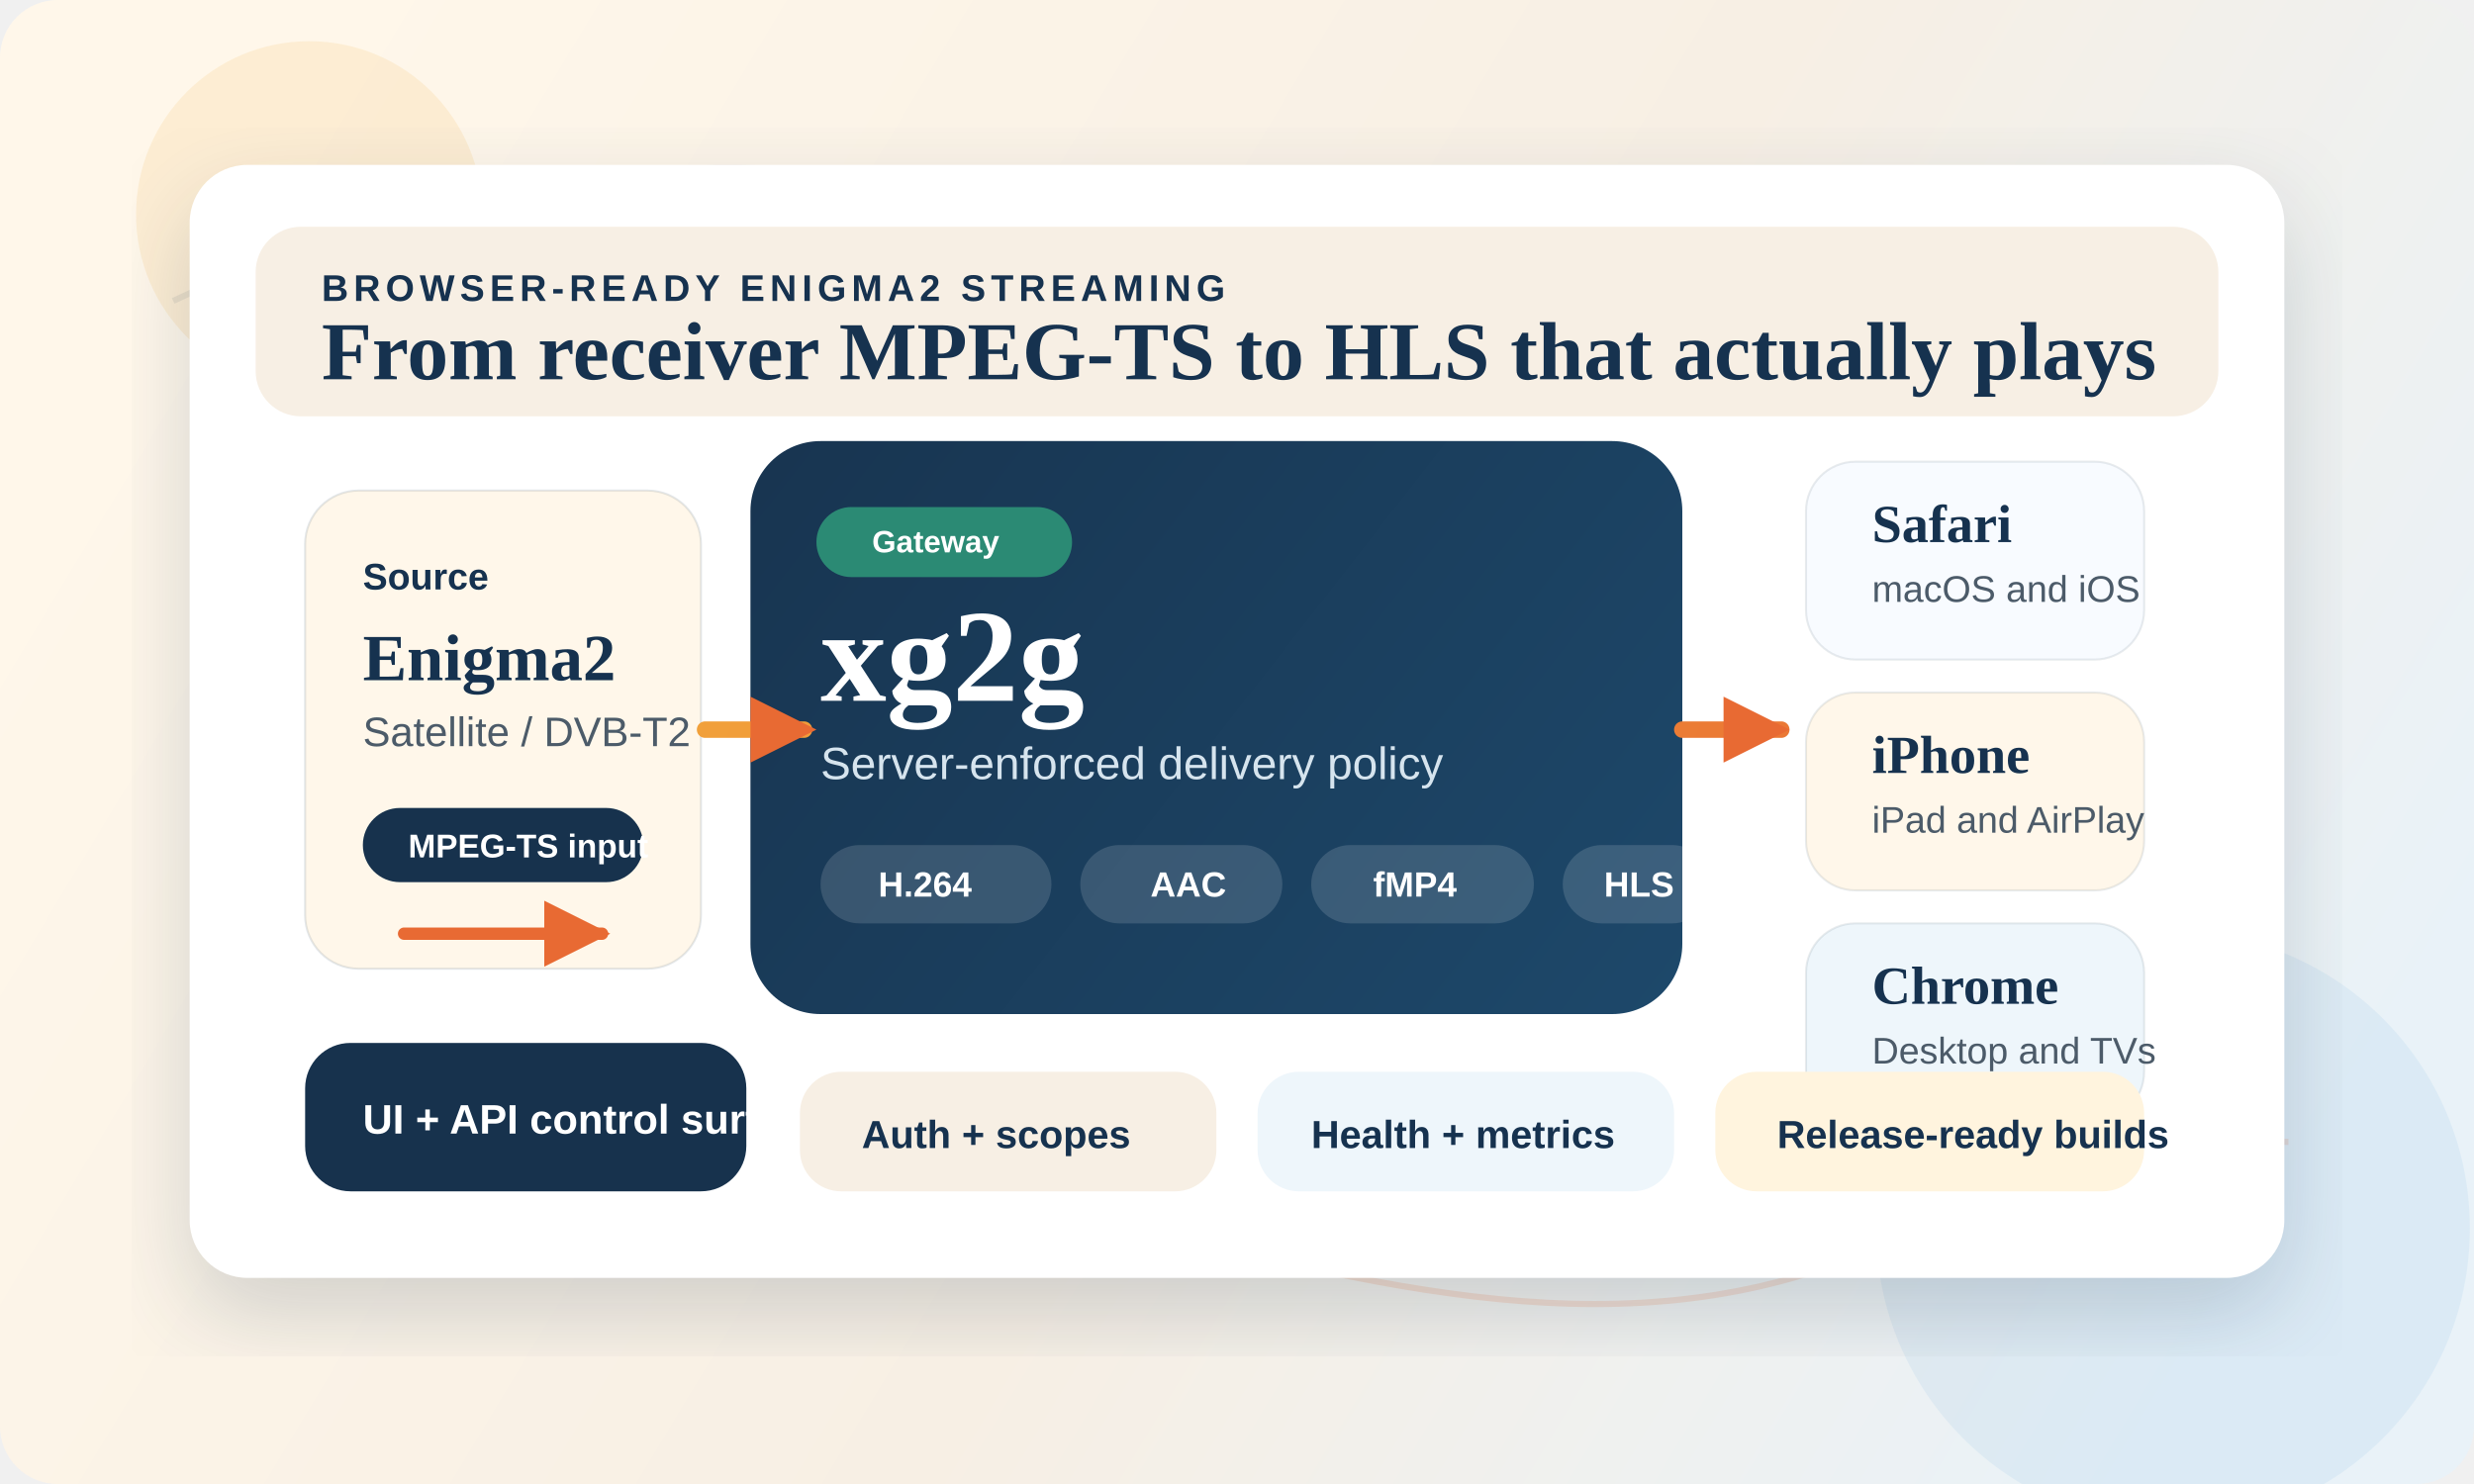
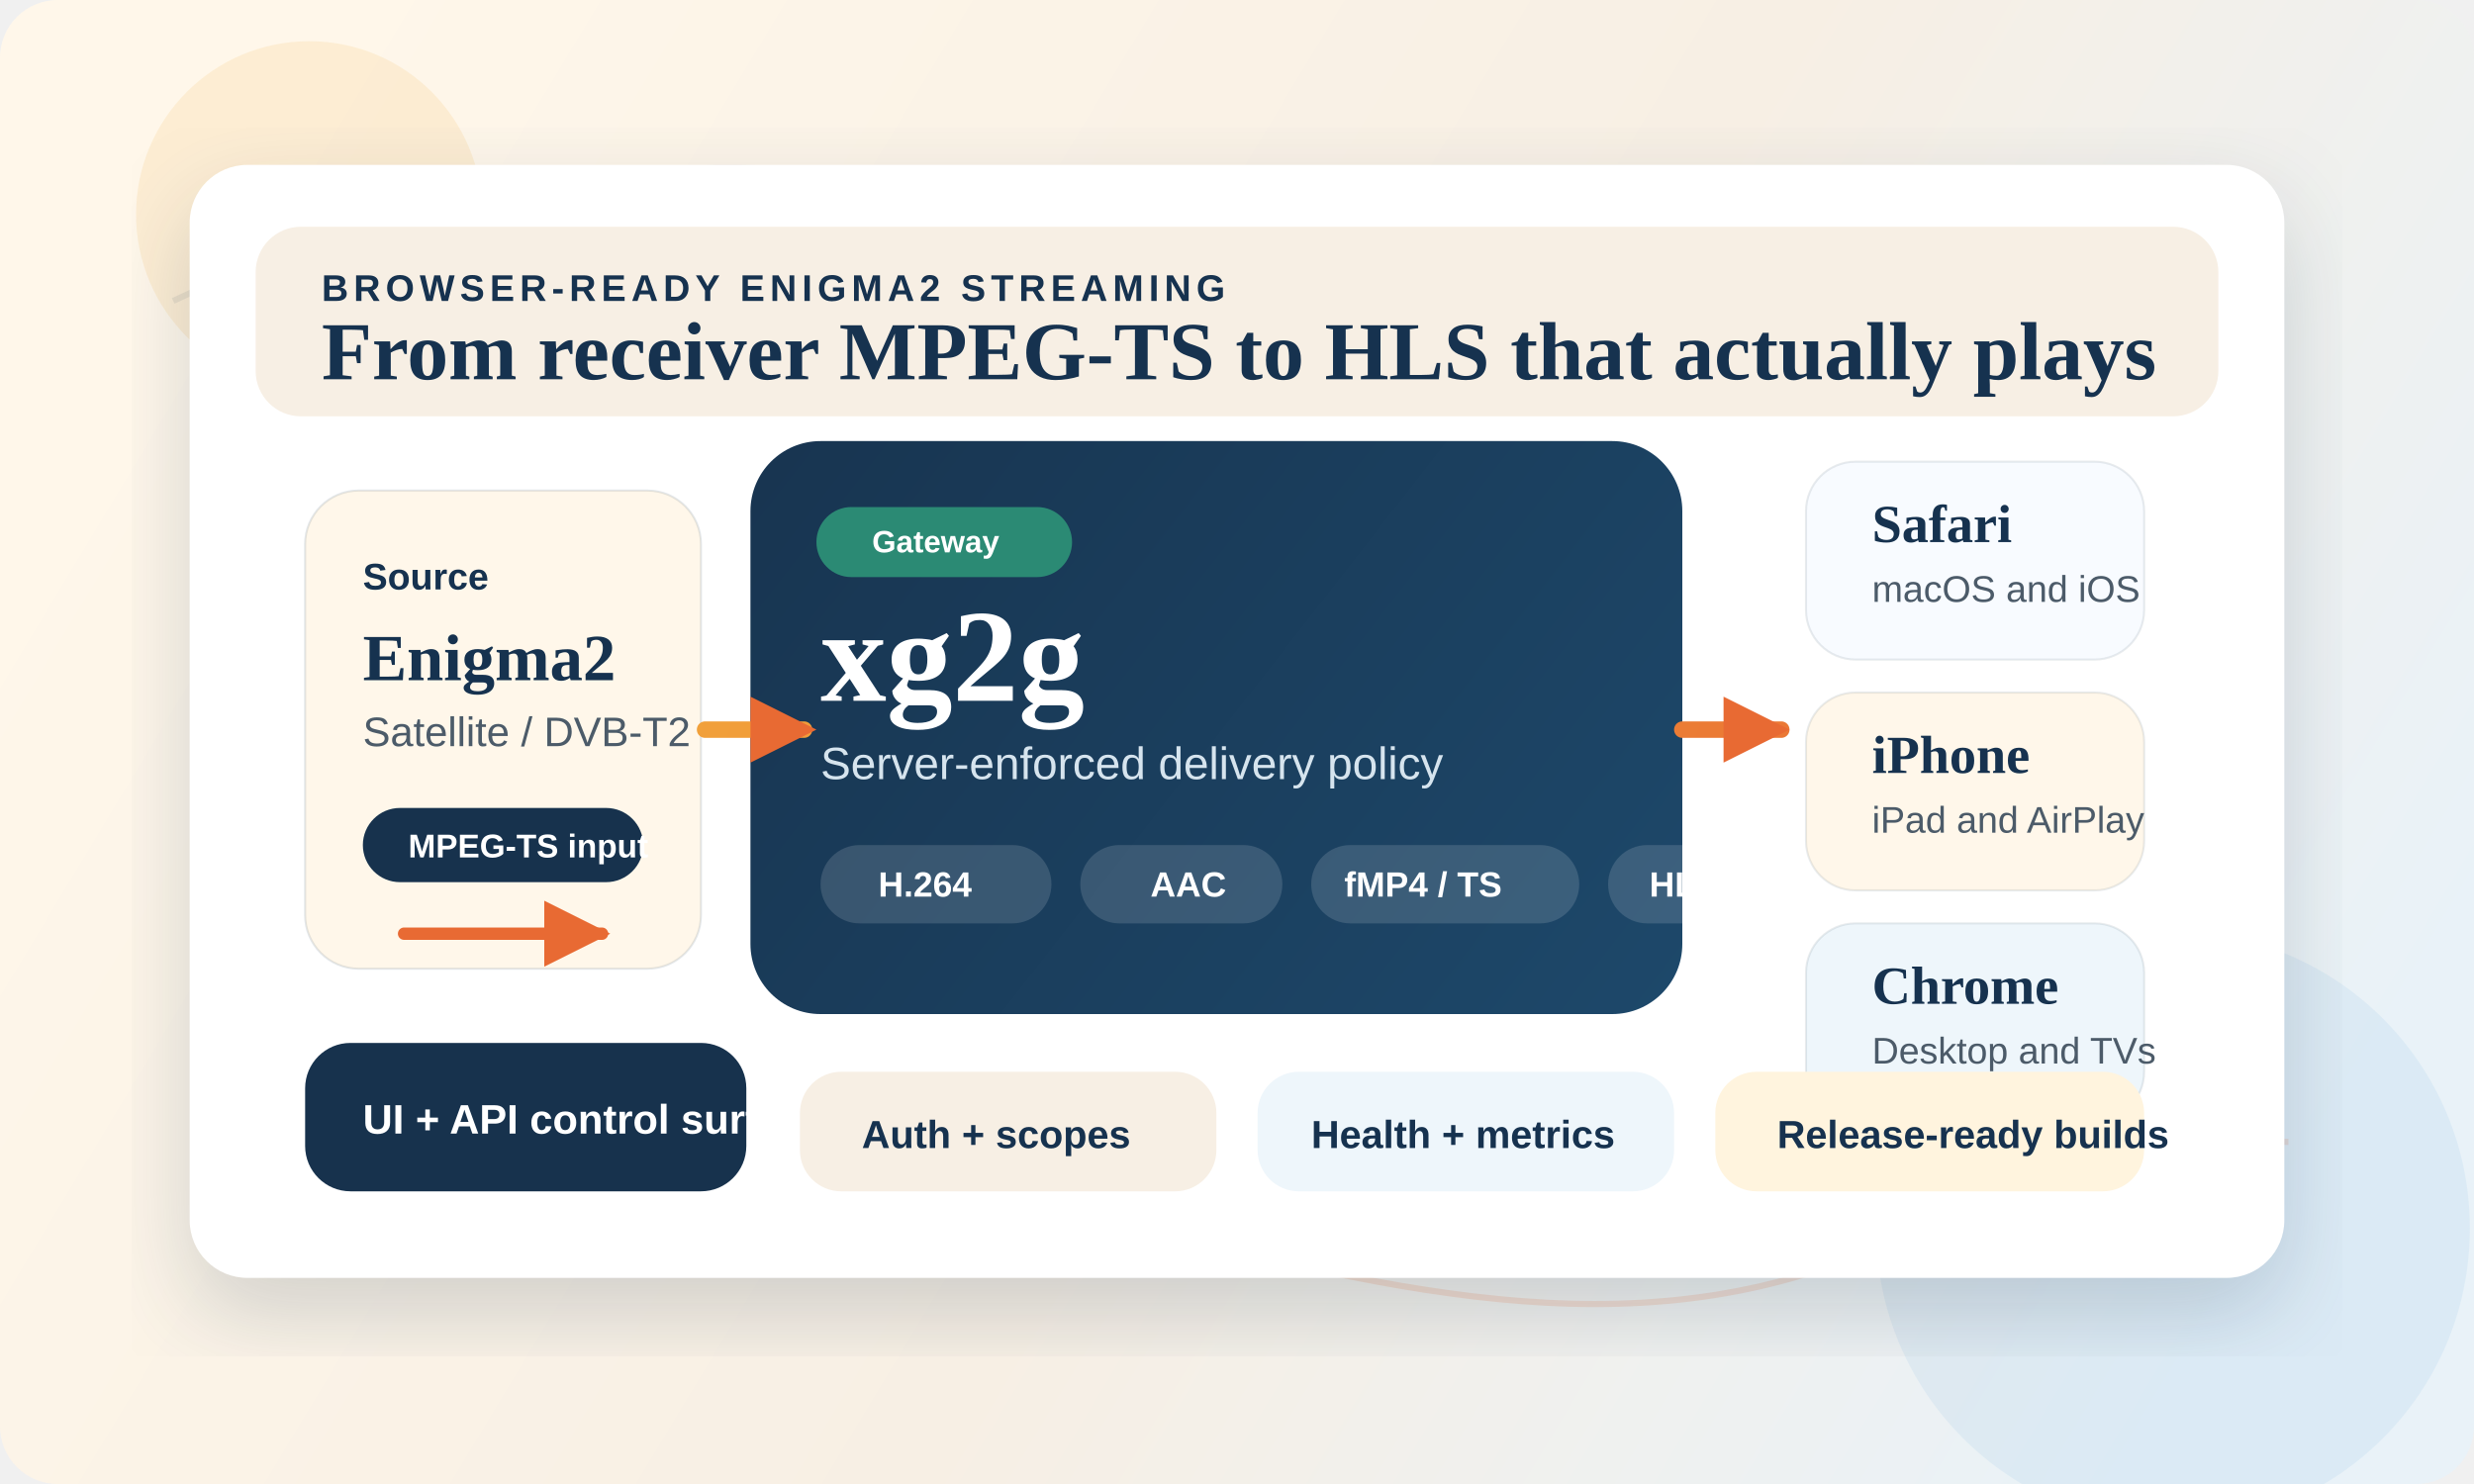
<svg xmlns="http://www.w3.org/2000/svg" width="1200" height="720" viewBox="0 0 1200 720" fill="none" role="img" aria-labelledby="title desc">
  <defs>
    <linearGradient id="bg" x1="108" y1="80" x2="1070" y2="660" gradientUnits="userSpaceOnUse">
      <stop stop-color="#FFF7EA" />
      <stop offset="0.55" stop-color="#F7EFE4" />
      <stop offset="1" stop-color="#E9F2F8" />
    </linearGradient>
    <linearGradient id="panel" x1="318" y1="164" x2="844" y2="574" gradientUnits="userSpaceOnUse">
      <stop stop-color="#17324D" />
      <stop offset="1" stop-color="#1E4B6E" />
    </linearGradient>
    <linearGradient id="accent" x1="248" y1="194" x2="1034" y2="434" gradientUnits="userSpaceOnUse">
      <stop stop-color="#F3AA3B" />
      <stop offset="1" stop-color="#E86A33" />
    </linearGradient>
    <filter id="shadow" x="64" y="62" width="1072" height="596" filterUnits="userSpaceOnUse" color-interpolation-filters="sRGB">
      <feFlood flood-opacity="0" result="BackgroundImageFix" />
      <feColorMatrix in="SourceAlpha" type="matrix" values="0 0 0 0 0 0 0 0 0 0 0 0 0 0 0 0 0 0 127 0" result="hardAlpha" />
      <feOffset dy="18" />
      <feGaussianBlur stdDeviation="22" />
      <feColorMatrix type="matrix" values="0 0 0 0 0.09 0 0 0 0 0.196 0 0 0 0 0.302 0 0 0 0.18 0" />
      <feBlend mode="normal" in2="BackgroundImageFix" result="effect1_dropShadow_1_2" />
      <feBlend mode="normal" in="SourceGraphic" in2="effect1_dropShadow_1_2" result="shape" />
    </filter>
  </defs>
  <rect width="1200" height="720" rx="28" fill="url(#bg)" />
  <circle cx="150" cy="104" r="84" fill="#F3AA3B" fill-opacity="0.13" />
  <circle cx="1054" cy="596" r="144" fill="#5CA5D8" fill-opacity="0.10" />
  <path d="M84 146C194 94 301 74 407 84C507 93 611 131 713 126C822 121 918 68 1045 88" stroke="#17324D" stroke-opacity="0.08" stroke-width="3" />
  <path d="M102 604C231 552 342 548 470 576C607 606 732 652 854 624C933 606 1006 554 1110 554" stroke="#E86A33" stroke-opacity="0.16" stroke-width="3" />
  <g filter="url(#shadow)">
    <rect x="92" y="80" width="1016" height="540" rx="28" fill="#FFFFFF" />
  </g>
  <rect x="124" y="110" width="952" height="92" rx="22" fill="#F7EFE4" />
  <text x="156" y="146" fill="#16324F" font-family="Avenir Next, Trebuchet MS, Arial, sans-serif" font-size="18" font-weight="700" letter-spacing="0.14em">BROWSER-READY ENIGMA2 STREAMING</text>
  <text x="156" y="184" fill="#16324F" font-family="Georgia, Times New Roman, serif" font-size="40" font-weight="700">From receiver MPEG-TS to HLS that actually plays</text>
  <rect x="148" y="238" width="192" height="232" rx="26" fill="#FFF7EA" stroke="#17324D" stroke-opacity="0.12" />
  <text x="176" y="286" fill="#16324F" font-family="Avenir Next, Trebuchet MS, Arial, sans-serif" font-size="18" font-weight="700">Source</text>
  <text x="176" y="330" fill="#16324F" font-family="Georgia, Times New Roman, serif" font-size="32" font-weight="700">Enigma2</text>
  <text x="176" y="362" fill="#4C5B69" font-family="Avenir Next, Trebuchet MS, Arial, sans-serif" font-size="20">Satellite / DVB-T2</text>
  <rect x="176" y="392" width="136" height="36" rx="18" fill="#17324D" />
  <text x="198" y="416" fill="#FFFFFF" font-family="Avenir Next, Trebuchet MS, Arial, sans-serif" font-size="16" font-weight="700">MPEG-TS input</text>
  <path d="M196 453H292" stroke="#E86A33" stroke-width="6" stroke-linecap="round" />
  <path d="M264 437L296 453L264 469" fill="#E86A33" />
  <rect x="364" y="214" width="452" height="278" rx="34" fill="url(#panel)" />
  <rect x="396" y="246" width="124" height="34" rx="17" fill="#2B8A74" />
  <text x="423" y="268" fill="#FFFFFF" font-family="Avenir Next, Trebuchet MS, Arial, sans-serif" font-size="15" font-weight="700">Gateway</text>
  <text x="398" y="340" fill="#FFFFFF" font-family="Georgia, Times New Roman, serif" font-size="64" font-weight="700">xg2g</text>
  <text x="398" y="378" fill="#D6E4EE" font-family="Avenir Next, Trebuchet MS, Arial, sans-serif" font-size="22">Server-enforced delivery policy</text>
  <rect x="398" y="410" width="112" height="38" rx="19" fill="#FFFFFF" fill-opacity="0.14" />
  <text x="426" y="435" fill="#FFFFFF" font-family="Avenir Next, Trebuchet MS, Arial, sans-serif" font-size="17" font-weight="700">H.264</text>
  <rect x="524" y="410" width="98" height="38" rx="19" fill="#FFFFFF" fill-opacity="0.14" />
  <text x="558" y="435" fill="#FFFFFF" font-family="Avenir Next, Trebuchet MS, Arial, sans-serif" font-size="17" font-weight="700">AAC</text>
-   <rect x="636" y="410" width="108" height="38" rx="19" fill="#FFFFFF" fill-opacity="0.14" />
-   <text x="666" y="435" fill="#FFFFFF" font-family="Avenir Next, Trebuchet MS, Arial, sans-serif" font-size="17" font-weight="700">fMP4</text>
-   <rect x="758" y="410" width="72" height="38" rx="19" fill="#FFFFFF" fill-opacity="0.14" />
-   <text x="778" y="435" fill="#FFFFFF" font-family="Avenir Next, Trebuchet MS, Arial, sans-serif" font-size="17" font-weight="700">HLS</text>
+   <rect x="636" y="410" width="130" height="38" rx="19" fill="#FFFFFF" fill-opacity="0.14" />
+   <text x="652" y="435" fill="#FFFFFF" font-family="Avenir Next, Trebuchet MS, Arial, sans-serif" font-size="17" font-weight="700">fMP4 / TS</text>
+   <rect x="780" y="410" width="72" height="38" rx="19" fill="#FFFFFF" fill-opacity="0.14" />
+   <text x="800" y="435" fill="#FFFFFF" font-family="Avenir Next, Trebuchet MS, Arial, sans-serif" font-size="17" font-weight="700">HLS</text>
  <path d="M342 354H390" stroke="url(#accent)" stroke-width="8" stroke-linecap="round" />
  <path d="M364 338L396 354L364 370" fill="#E86A33" />
  <path d="M816 354H864" stroke="url(#accent)" stroke-width="8" stroke-linecap="round" />
  <path d="M836 338L868 354L836 370" fill="#E86A33" />
  <rect x="876" y="224" width="164" height="96" rx="24" fill="#F8FBFF" stroke="#17324D" stroke-opacity="0.10" />
  <text x="908" y="263" fill="#16324F" font-family="Georgia, Times New Roman, serif" font-size="26" font-weight="700">Safari</text>
  <text x="908" y="292" fill="#4C5B69" font-family="Avenir Next, Trebuchet MS, Arial, sans-serif" font-size="18">macOS and iOS</text>
  <rect x="876" y="336" width="164" height="96" rx="24" fill="#FFF7EA" stroke="#17324D" stroke-opacity="0.10" />
  <text x="908" y="375" fill="#16324F" font-family="Georgia, Times New Roman, serif" font-size="26" font-weight="700">iPhone</text>
  <text x="908" y="404" fill="#4C5B69" font-family="Avenir Next, Trebuchet MS, Arial, sans-serif" font-size="18">iPad and AirPlay</text>
  <rect x="876" y="448" width="164" height="96" rx="24" fill="#EEF6FB" stroke="#17324D" stroke-opacity="0.10" />
  <text x="908" y="487" fill="#16324F" font-family="Georgia, Times New Roman, serif" font-size="26" font-weight="700">Chrome</text>
  <text x="908" y="516" fill="#4C5B69" font-family="Avenir Next, Trebuchet MS, Arial, sans-serif" font-size="18">Desktop and TVs</text>
  <rect x="148" y="506" width="214" height="72" rx="22" fill="#17324D" />
  <text x="176" y="550" fill="#FFFFFF" font-family="Avenir Next, Trebuchet MS, Arial, sans-serif" font-size="20" font-weight="700">UI + API control surface</text>
  <rect x="388" y="520" width="202" height="58" rx="20" fill="#F7EFE4" />
  <text x="418" y="557" fill="#16324F" font-family="Avenir Next, Trebuchet MS, Arial, sans-serif" font-size="19" font-weight="700">Auth + scopes</text>
  <rect x="610" y="520" width="202" height="58" rx="20" fill="#EEF6FB" />
  <text x="636" y="557" fill="#16324F" font-family="Avenir Next, Trebuchet MS, Arial, sans-serif" font-size="19" font-weight="700">Health + metrics</text>
  <rect x="832" y="520" width="208" height="58" rx="20" fill="#FFF4DE" />
  <text x="862" y="557" fill="#16324F" font-family="Avenir Next, Trebuchet MS, Arial, sans-serif" font-size="19" font-weight="700">Release-ready builds</text>
</svg>
